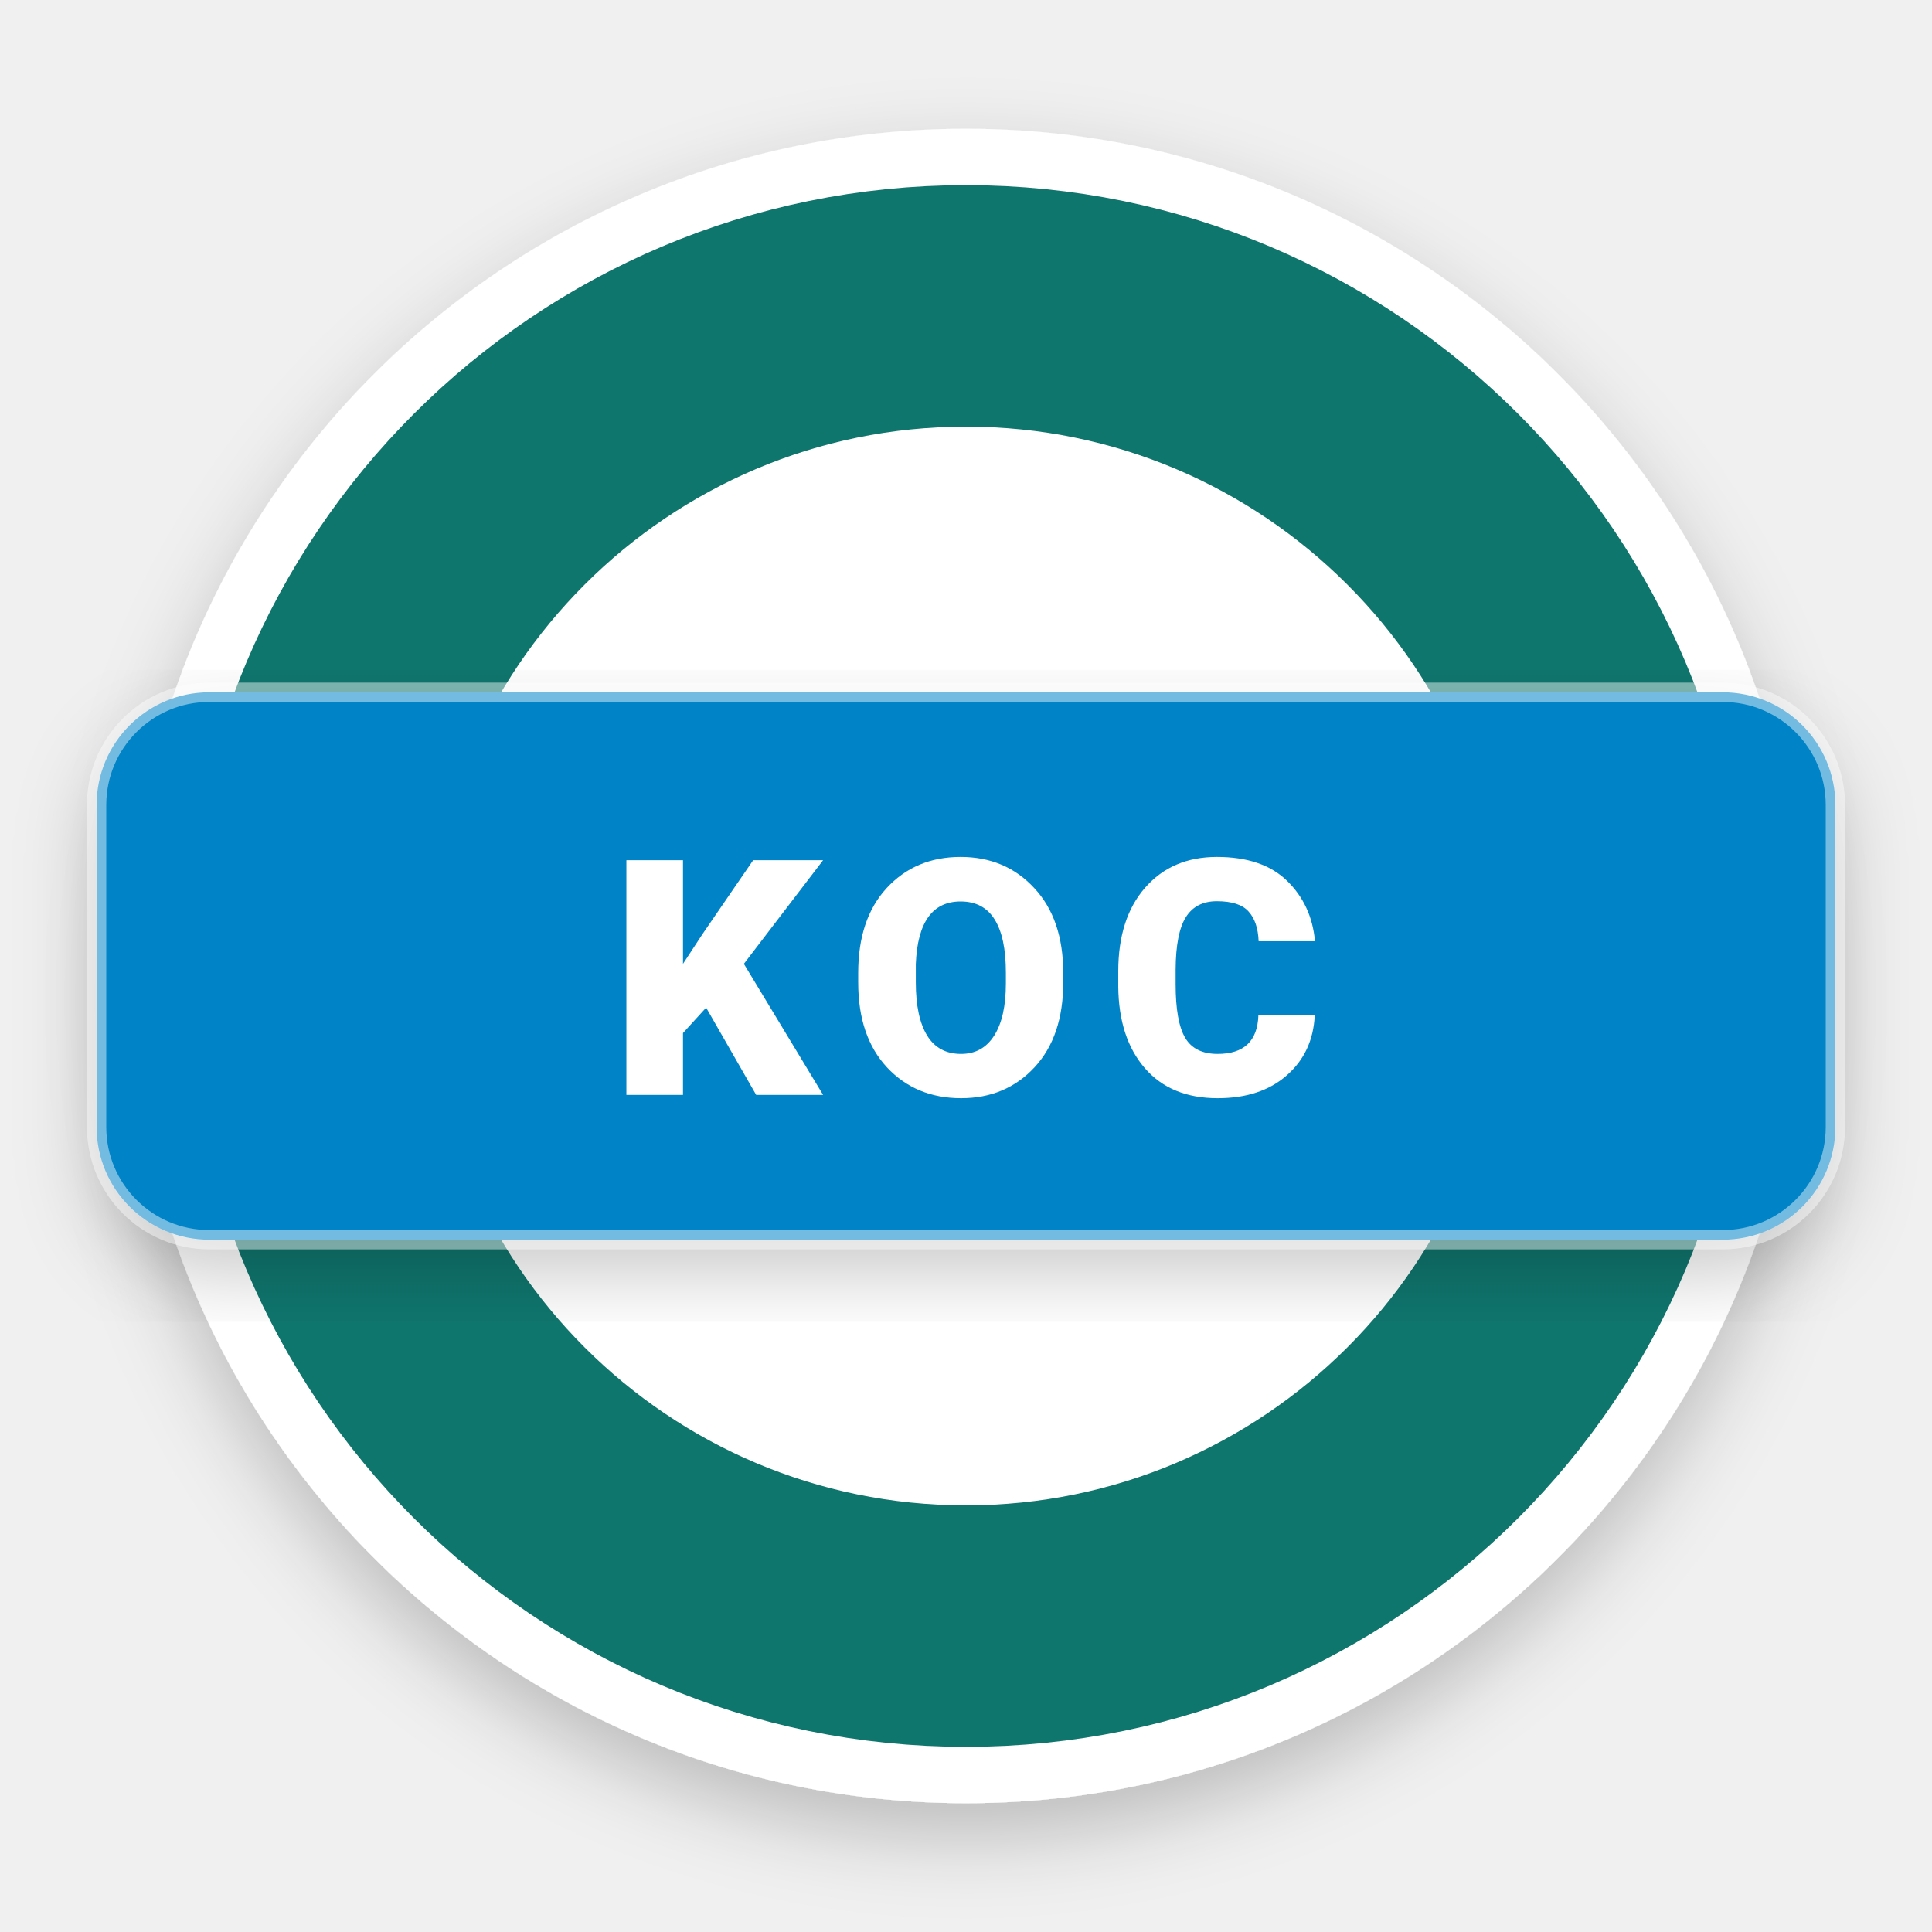
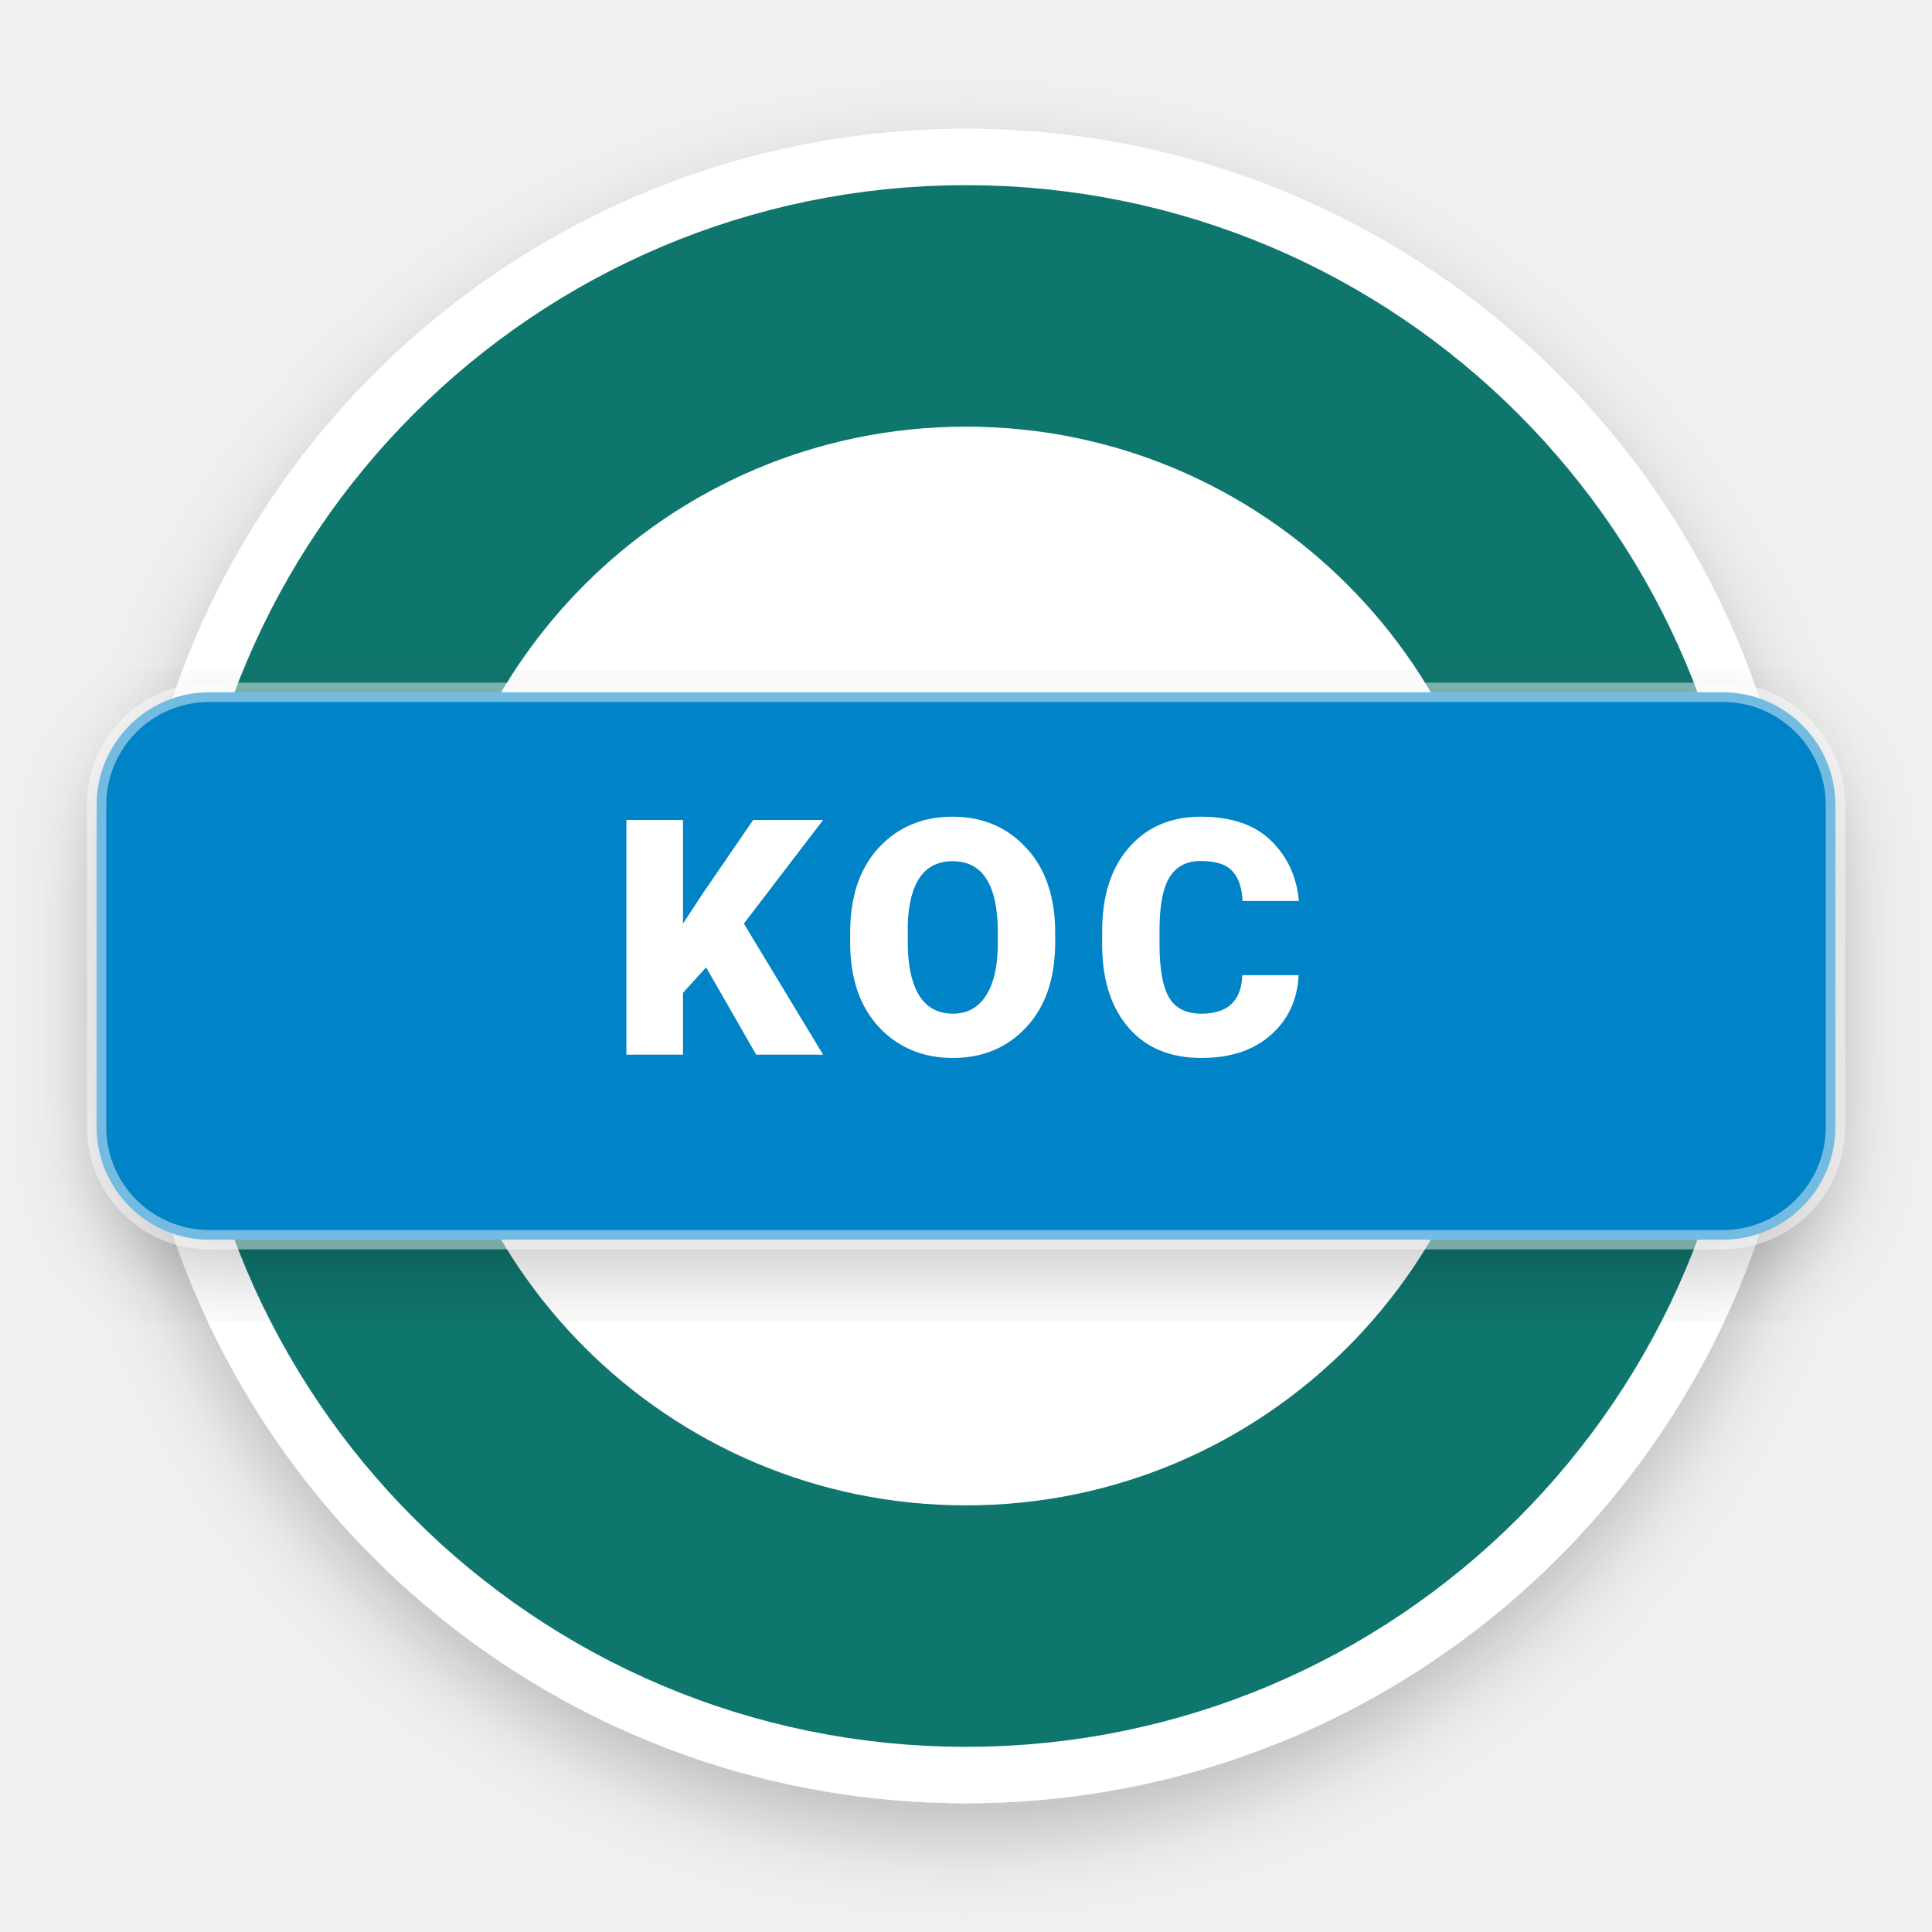
<svg xmlns="http://www.w3.org/2000/svg" viewBox="0 0 120 120" width="120" height="120">
  <defs>
    <filter id="roundelShadow" x="-10%" y="-10%" width="125%" height="125%">
      <feDropShadow dx="0" dy="2" stdDeviation="2.5" flood-opacity="0.22" flood-color="#000000" />
    </filter>
  </defs>
  <circle cx="60" cy="60" r="52" fill="#FFFFFF" filter="url(#roundelShadow)" />
  <circle cx="60" cy="60" r="41" fill="none" stroke="#0F766E" stroke-width="15" />
  <rect x="6" y="43" width="108" height="34" rx="7" fill="#0284C7" filter="url(#roundelShadow)" />
  <rect x="6" y="43" width="108" height="34" rx="7" fill="none" stroke="#FFFFFF" stroke-width="1.2" stroke-opacity="0.45" />
-   <text x="60" y="61" text-anchor="middle" dominant-baseline="central" font-family="-apple-system, BlinkMacSystemFont, 'Segoe UI', Roboto, 'Helvetica Neue', Arial, sans-serif" font-size="20.5" font-weight="900" letter-spacing="2px" fill="#FFFFFF">KOC</text>
+   <text x="59.5" y="58.5" text-anchor="middle" dominant-baseline="central" font-family="-apple-system, BlinkMacSystemFont, 'Segoe UI', Roboto, 'Helvetica Neue', Arial, sans-serif" font-size="20.5" font-weight="900" letter-spacing="1.5px" fill="#FFFFFF">KOC</text>
</svg>
